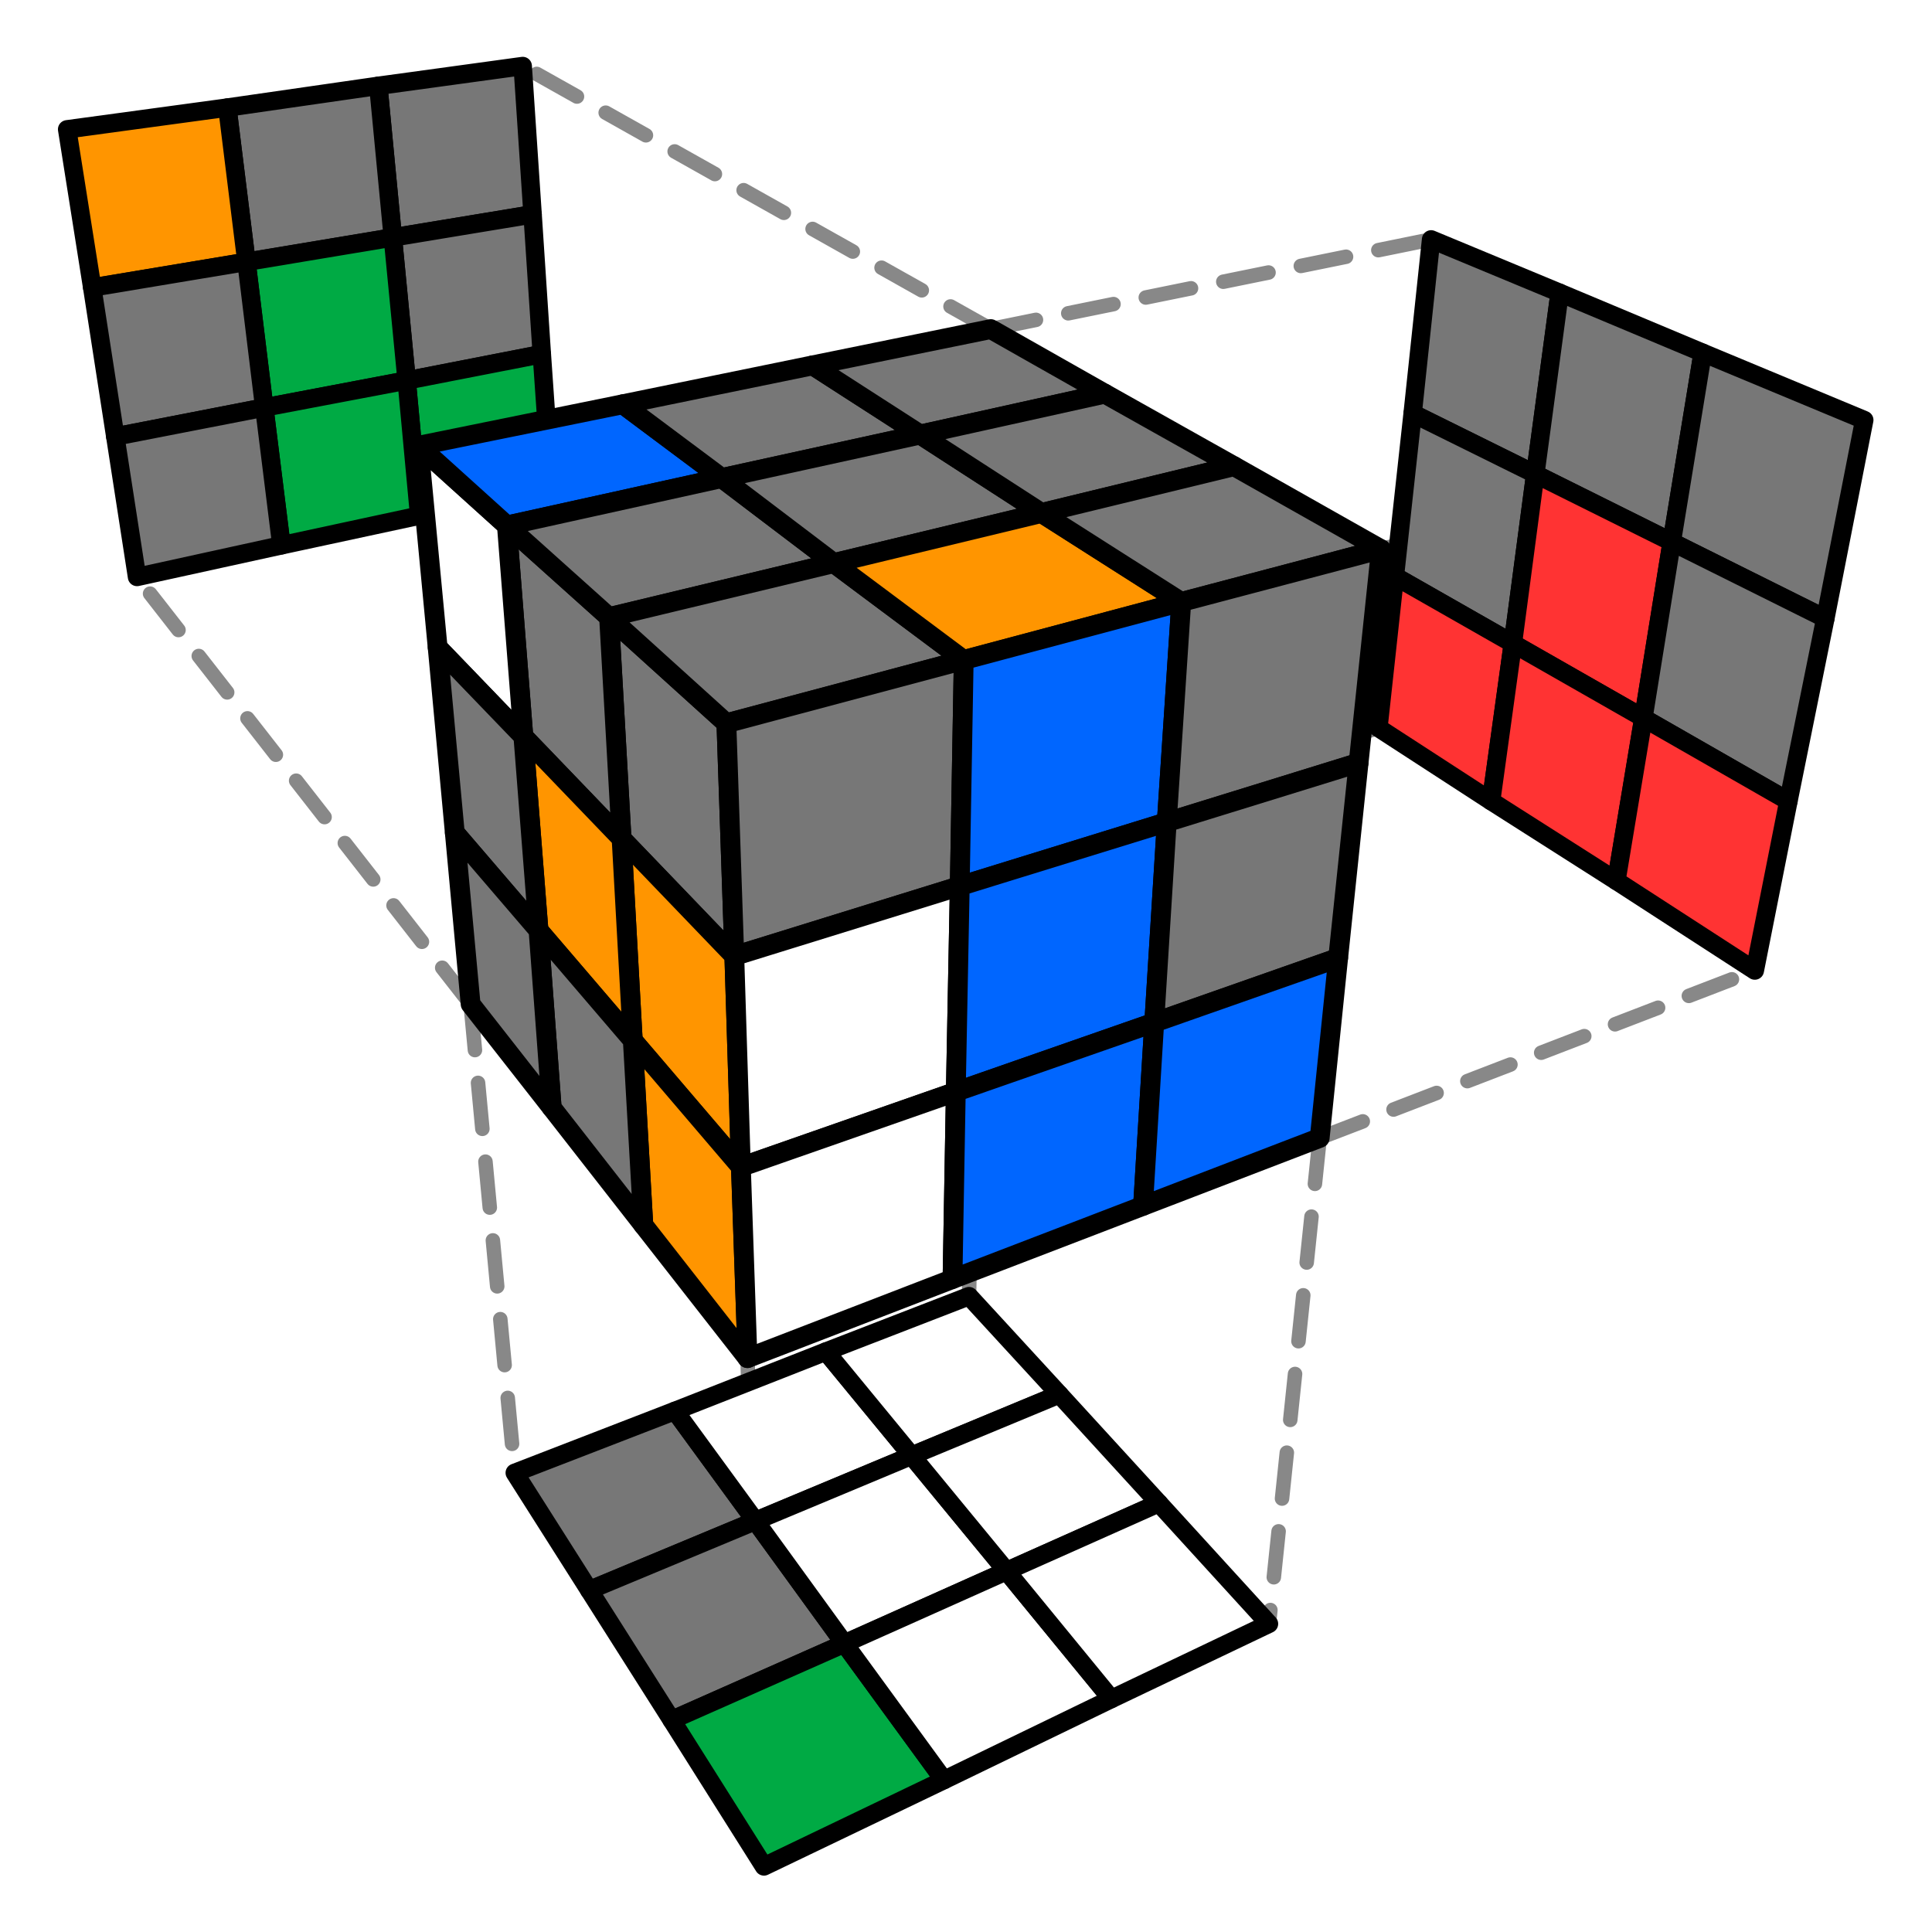
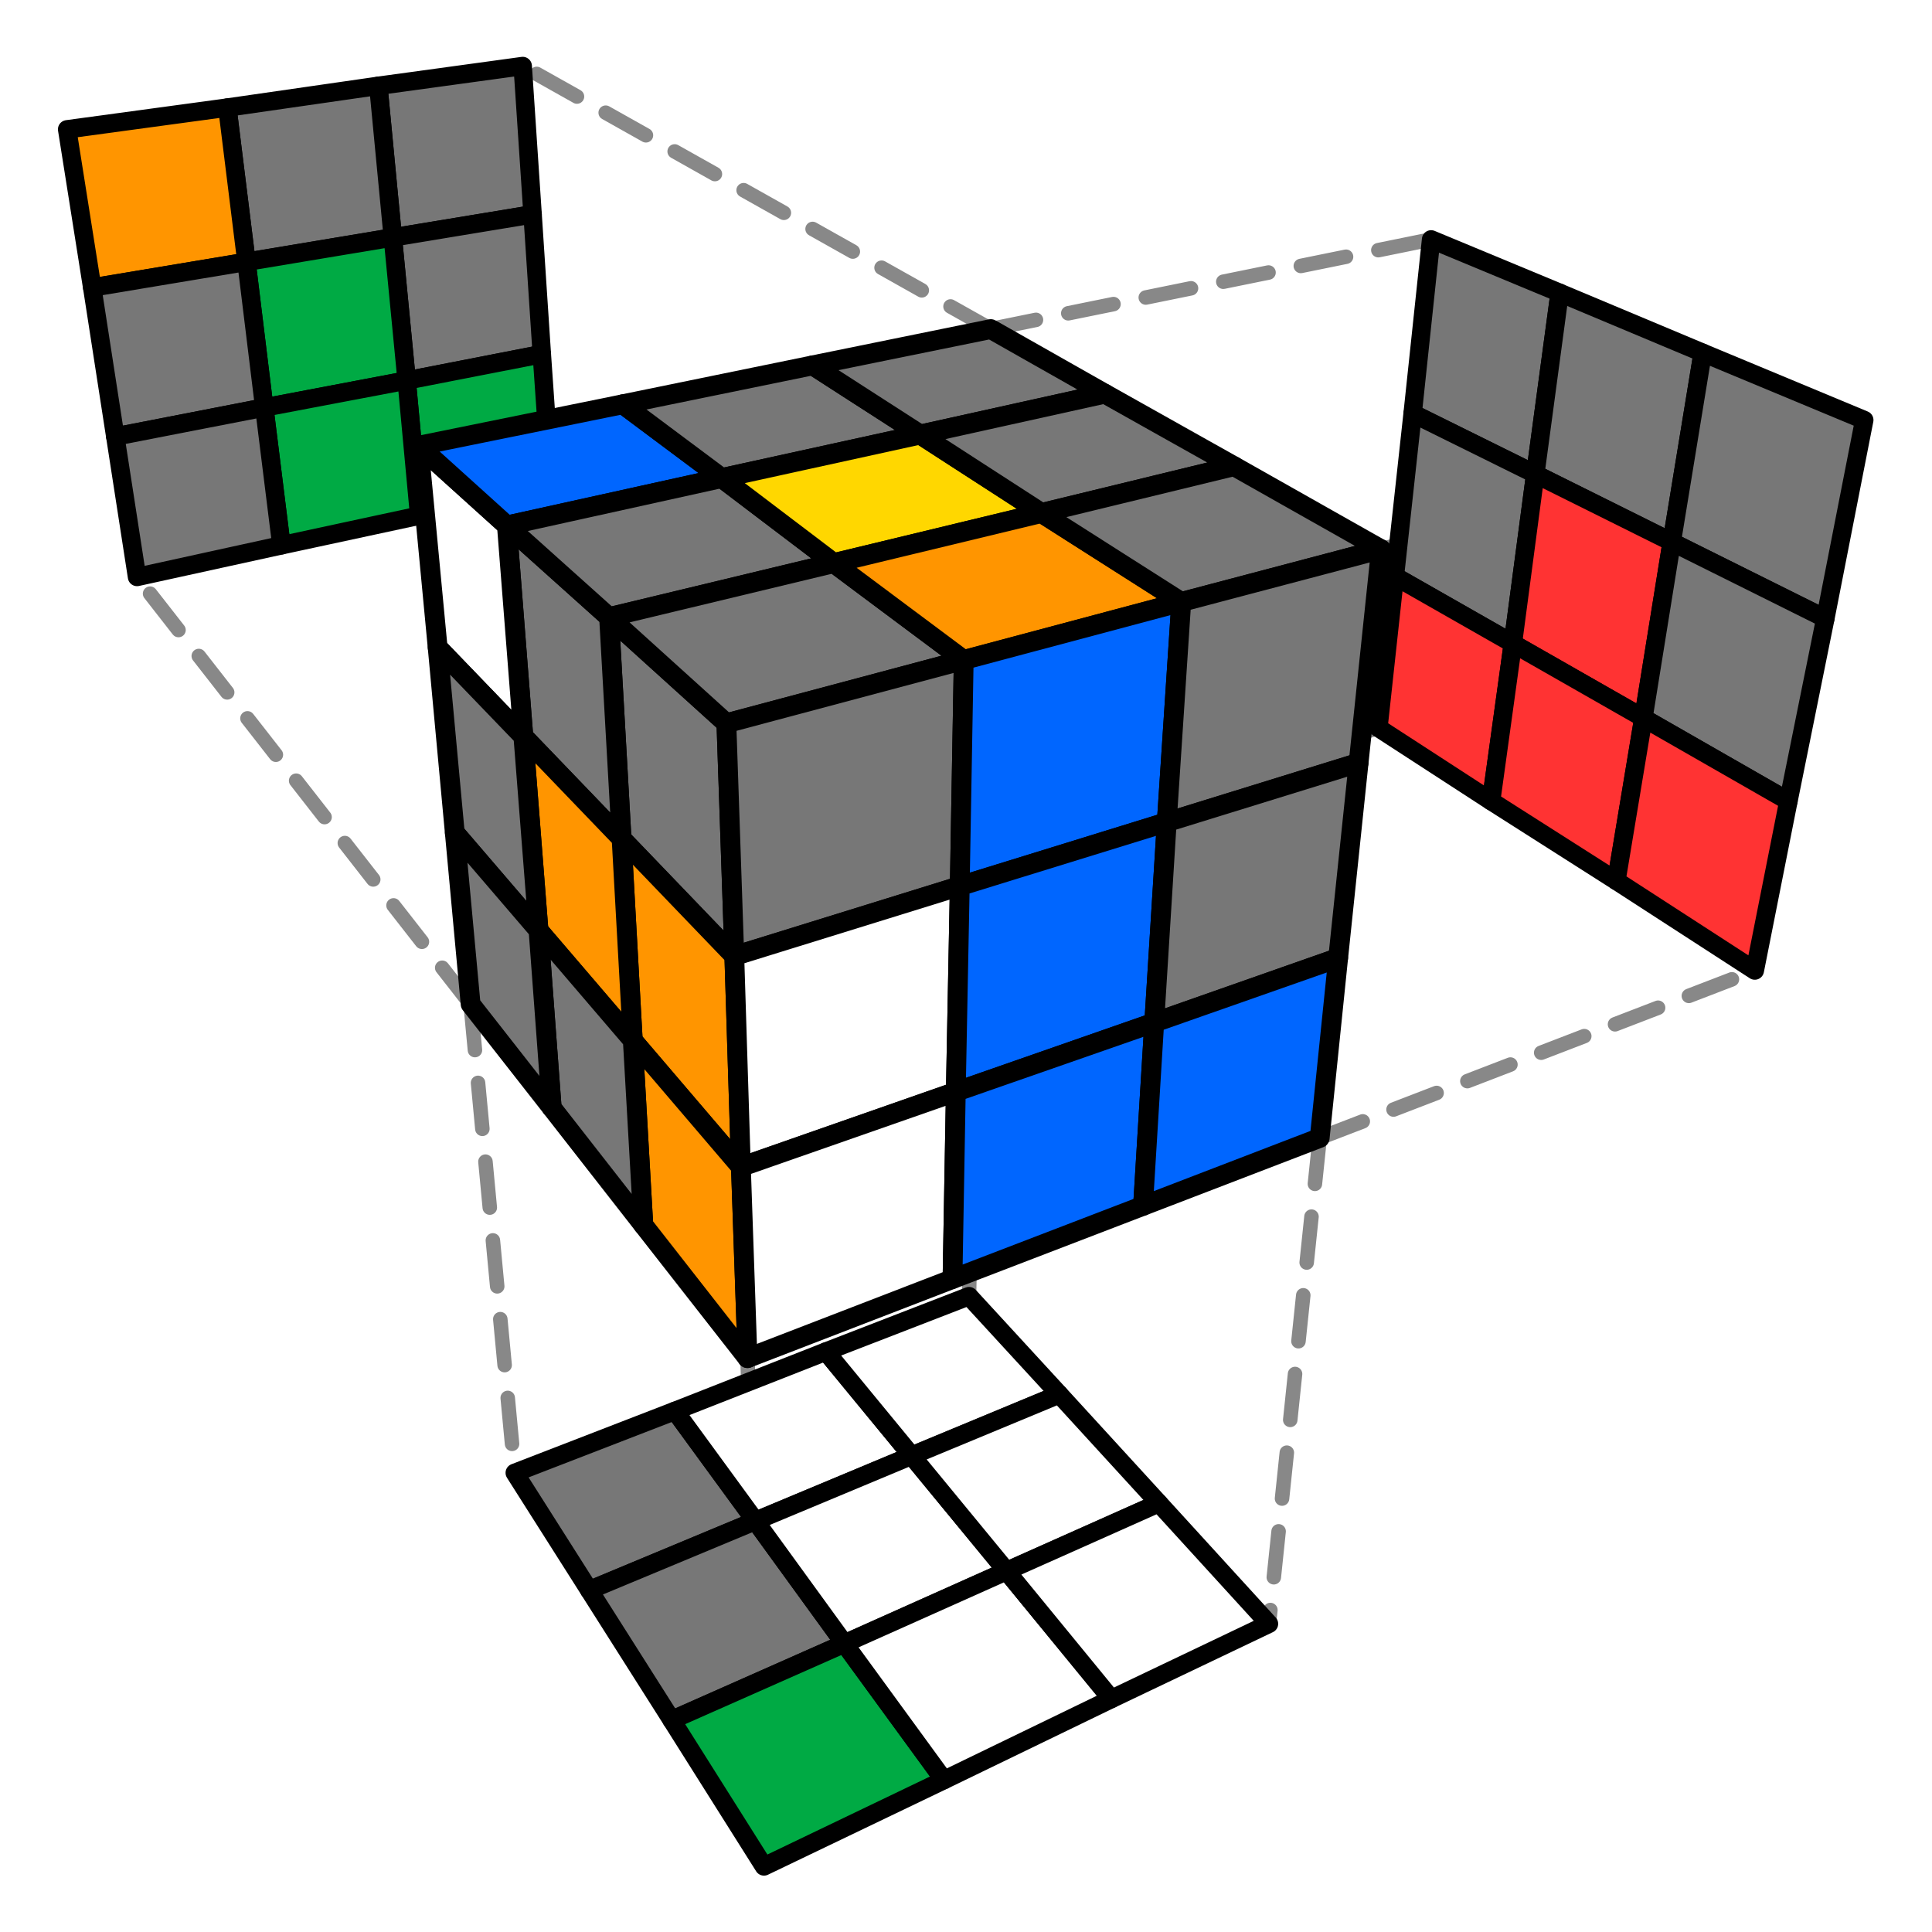
<svg xmlns="http://www.w3.org/2000/svg" width="240" height="240" viewBox="0 0 240 240">
  <rect fill="#FFFFFF" width="240" height="240" />
  <g transform="translate(109.2347,99.34969) scale(81.89226)" style="stroke:#000000;stroke-width:0.028;stroke-linejoin:round;stroke-linecap:round">
    <line x1="0.761" y1="-0.38" x2="1.494" y2="-0.576" stroke="#888888" stroke-width="0.022" stroke-dasharray="0.07,0.05" stroke-linecap="round" />
    <line x1="0.169" y1="-0.714" x2="0.837" y2="-0.85" stroke="#888888" stroke-width="0.022" stroke-dasharray="0.07,0.05" stroke-linecap="round" />
    <line x1="0.668" y1="0.513" x2="1.328" y2="0.259" stroke="#888888" stroke-width="0.022" stroke-dasharray="0.07,0.05" stroke-linecap="round" />
    <line x1="0.151" y1="0.076" x2="0.757" y2="-0.109" stroke="#888888" stroke-width="0.022" stroke-dasharray="0.07,0.05" stroke-linecap="round" />
    <line x1="-0.2" y1="0.847" x2="-0.175" y2="1.618" stroke="#888888" stroke-width="0.022" stroke-dasharray="0.07,0.05" stroke-linecap="round" />
    <line x1="0.668" y1="0.513" x2="0.591" y2="1.25" stroke="#888888" stroke-width="0.022" stroke-dasharray="0.07,0.05" stroke-linecap="round" />
    <line x1="-0.62" y1="0.31" x2="-0.553" y2="1.021" stroke="#888888" stroke-width="0.022" stroke-dasharray="0.07,0.05" stroke-linecap="round" />
    <line x1="0.151" y1="0.076" x2="0.136" y2="0.753" stroke="#888888" stroke-width="0.022" stroke-dasharray="0.07,0.05" stroke-linecap="round" />
    <line x1="-0.62" y1="0.31" x2="-1.126" y2="-0.338" stroke="#888888" stroke-width="0.022" stroke-dasharray="0.07,0.05" stroke-linecap="round" />
    <line x1="0.151" y1="0.076" x2="-0.498" y2="-0.474" stroke="#888888" stroke-width="0.022" stroke-dasharray="0.07,0.05" stroke-linecap="round" />
    <line x1="-0.699" y1="-0.537" x2="-1.232" y2="-1.017" stroke="#888888" stroke-width="0.022" stroke-dasharray="0.07,0.05" stroke-linecap="round" />
    <line x1="0.169" y1="-0.714" x2="-0.541" y2="-1.113" stroke="#888888" stroke-width="0.022" stroke-dasharray="0.07,0.05" stroke-linecap="round" />
    <polygon fill="#777777" stroke="#000000" points="0.837,-0.85 1.032,-0.769 0.995,-0.494 0.809,-0.586" />
    <polygon fill="#777777" stroke="#000000" points="1.032,-0.769 1.249,-0.678 1.202,-0.391 0.995,-0.494" />
    <polygon fill="#777777" stroke="#000000" points="1.249,-0.678 1.494,-0.576 1.435,-0.275 1.202,-0.391" />
    <polygon fill="#777777" stroke="#000000" points="0.809,-0.586 0.995,-0.494 0.961,-0.237 0.782,-0.339" />
    <polygon fill="#FF3333" stroke="#000000" points="0.995,-0.494 1.202,-0.391 1.159,-0.124 0.961,-0.237" />
    <polygon fill="#777777" stroke="#000000" points="1.202,-0.391 1.435,-0.275 1.379,0.002 1.159,-0.124" />
    <polygon fill="#FF3333" stroke="#000000" points="0.782,-0.339 0.961,-0.237 0.928,0.002 0.757,-0.109" />
    <polygon fill="#FF3333" stroke="#000000" points="0.961,-0.237 1.159,-0.124 1.118,0.123 0.928,0.002" />
    <polygon fill="#FF3333" stroke="#000000" points="1.159,-0.124 1.379,0.002 1.328,0.259 1.118,0.123" />
    <polygon fill="#777777" stroke="#000000" points="-0.553,1.021 -0.31,0.927 -0.188,1.094 -0.44,1.199" />
    <polygon fill="#FFFFFF" stroke="#000000" points="-0.31,0.927 -0.081,0.837 0.049,0.995 -0.188,1.094" />
    <polygon fill="#FFFFFF" stroke="#000000" points="-0.081,0.837 0.136,0.753 0.273,0.902 0.049,0.995" />
    <polygon fill="#777777" stroke="#000000" points="-0.44,1.199 -0.188,1.094 -0.053,1.28 -0.315,1.396" />
    <polygon fill="#FFFFFF" stroke="#000000" points="-0.188,1.094 0.049,0.995 0.193,1.17 -0.053,1.28" />
    <polygon fill="#FFFFFF" stroke="#000000" points="0.049,0.995 0.273,0.902 0.424,1.067 0.193,1.17" />
    <polygon fill="#00AA44" stroke="#000000" points="-0.315,1.396 -0.053,1.28 0.098,1.487 -0.175,1.618" />
    <polygon fill="#FFFFFF" stroke="#000000" points="-0.053,1.28 0.193,1.17 0.352,1.364 0.098,1.487" />
    <polygon fill="#FFFFFF" stroke="#000000" points="0.193,1.17 0.424,1.067 0.591,1.25 0.352,1.364" />
    <polygon fill="#777777" stroke="#000000" points="-0.541,-1.113 -0.76,-1.083 -0.738,-0.853 -0.526,-0.888" />
    <polygon fill="#777777" stroke="#000000" points="-0.76,-1.083 -0.989,-1.05 -0.96,-0.816 -0.738,-0.853" />
    <polygon fill="#FF9500" stroke="#000000" points="-0.989,-1.05 -1.232,-1.017 -1.194,-0.777 -0.96,-0.816" />
    <polygon fill="#777777" stroke="#000000" points="-0.526,-0.888 -0.738,-0.853 -0.717,-0.636 -0.512,-0.676" />
    <polygon fill="#00AA44" stroke="#000000" points="-0.738,-0.853 -0.96,-0.816 -0.933,-0.595 -0.717,-0.636" />
    <polygon fill="#777777" stroke="#000000" points="-0.96,-0.816 -1.194,-0.777 -1.159,-0.551 -0.933,-0.595" />
    <polygon fill="#00AA44" stroke="#000000" points="-0.512,-0.676 -0.717,-0.636 -0.698,-0.431 -0.498,-0.474" />
    <polygon fill="#00AA44" stroke="#000000" points="-0.717,-0.636 -0.933,-0.595 -0.907,-0.386 -0.698,-0.431" />
    <polygon fill="#777777" stroke="#000000" points="-0.933,-0.595 -1.159,-0.551 -1.126,-0.338 -0.907,-0.386" />
    <polygon fill="#777777" stroke="#000000" stroke-width="0.03" points="-0.232,-0.116 -0.41,-0.277 -0.391,0.059 -0.22,0.237" />
    <polygon fill="#777777" stroke="#000000" stroke-width="0.03" points="-0.41,-0.277 -0.565,-0.416 -0.54,-0.096 -0.391,0.059" />
    <polygon fill="#FFFFFF" stroke="#000000" stroke-width="0.03" points="-0.565,-0.416 -0.699,-0.537 -0.67,-0.231 -0.54,-0.096" />
    <polygon fill="#FF9500" stroke="#000000" stroke-width="0.03" points="-0.22,0.237 -0.391,0.059 -0.374,0.365 -0.21,0.557" />
    <polygon fill="#FF9500" stroke="#000000" stroke-width="0.03" points="-0.391,0.059 -0.54,-0.096 -0.517,0.198 -0.374,0.365" />
    <polygon fill="#777777" stroke="#000000" stroke-width="0.03" points="-0.54,-0.096 -0.67,-0.231 -0.644,0.05 -0.517,0.198" />
    <polygon fill="#FF9500" stroke="#000000" stroke-width="0.03" points="-0.21,0.557 -0.374,0.365 -0.358,0.645 -0.2,0.847" />
    <polygon fill="#777777" stroke="#000000" stroke-width="0.03" points="-0.374,0.365 -0.517,0.198 -0.497,0.467 -0.358,0.645" />
    <polygon fill="#777777" stroke="#000000" stroke-width="0.03" points="-0.517,0.198 -0.644,0.05 -0.62,0.31 -0.497,0.467" />
    <polygon fill="#0066FF" stroke="#000000" stroke-width="0.03" points="-0.699,-0.537 -0.389,-0.6 -0.239,-0.488 -0.565,-0.416" />
    <polygon fill="#777777" stroke="#000000" stroke-width="0.03" points="-0.389,-0.6 -0.101,-0.659 0.062,-0.554 -0.239,-0.488" />
    <polygon fill="#777777" stroke="#000000" stroke-width="0.03" points="-0.101,-0.659 0.169,-0.714 0.342,-0.616 0.062,-0.554" />
    <polygon fill="#777777" stroke="#000000" stroke-width="0.03" points="-0.565,-0.416 -0.239,-0.488 -0.069,-0.359 -0.41,-0.277" />
-     <polygon fill="#777777" stroke="#000000" stroke-width="0.03" points="-0.239,-0.488 0.062,-0.554 0.246,-0.435 -0.069,-0.359" />
+     <polygon fill="#FFD700" stroke="#000000" stroke-width="0.03" points="-0.239,-0.488 0.062,-0.554 0.246,-0.435 -0.069,-0.359" />
    <polygon fill="#777777" stroke="#000000" stroke-width="0.03" points="0.062,-0.554 0.342,-0.616 0.538,-0.506 0.246,-0.435" />
    <polygon fill="#777777" stroke="#000000" stroke-width="0.03" points="-0.41,-0.277 -0.069,-0.359 0.128,-0.212 -0.232,-0.116" />
    <polygon fill="#FF9500" stroke="#000000" stroke-width="0.03" points="-0.069,-0.359 0.246,-0.435 0.458,-0.3 0.128,-0.212" />
    <polygon fill="#777777" stroke="#000000" stroke-width="0.03" points="0.246,-0.435 0.538,-0.506 0.761,-0.38 0.458,-0.3" />
    <polygon fill="#777777" stroke="#000000" stroke-width="0.03" points="-0.232,-0.116 0.128,-0.212 0.122,0.131 -0.22,0.237" />
    <polygon fill="#0066FF" stroke="#000000" stroke-width="0.03" points="0.128,-0.212 0.458,-0.3 0.436,0.034 0.122,0.131" />
    <polygon fill="#777777" stroke="#000000" stroke-width="0.03" points="0.458,-0.3 0.761,-0.38 0.727,-0.056 0.436,0.034" />
    <polygon fill="#FFFFFF" stroke="#000000" stroke-width="0.03" points="-0.22,0.237 0.122,0.131 0.116,0.443 -0.21,0.557" />
    <polygon fill="#0066FF" stroke="#000000" stroke-width="0.03" points="0.122,0.131 0.436,0.034 0.417,0.338 0.116,0.443" />
    <polygon fill="#777777" stroke="#000000" stroke-width="0.03" points="0.436,0.034 0.727,-0.056 0.696,0.24 0.417,0.338" />
    <polygon fill="#FFFFFF" stroke="#000000" stroke-width="0.03" points="-0.21,0.557 0.116,0.443 0.111,0.727 -0.2,0.847" />
    <polygon fill="#0066FF" stroke="#000000" stroke-width="0.03" points="0.116,0.443 0.417,0.338 0.4,0.616 0.111,0.727" />
    <polygon fill="#0066FF" stroke="#000000" stroke-width="0.03" points="0.417,0.338 0.696,0.24 0.668,0.513 0.4,0.616" />
  </g>
</svg>
